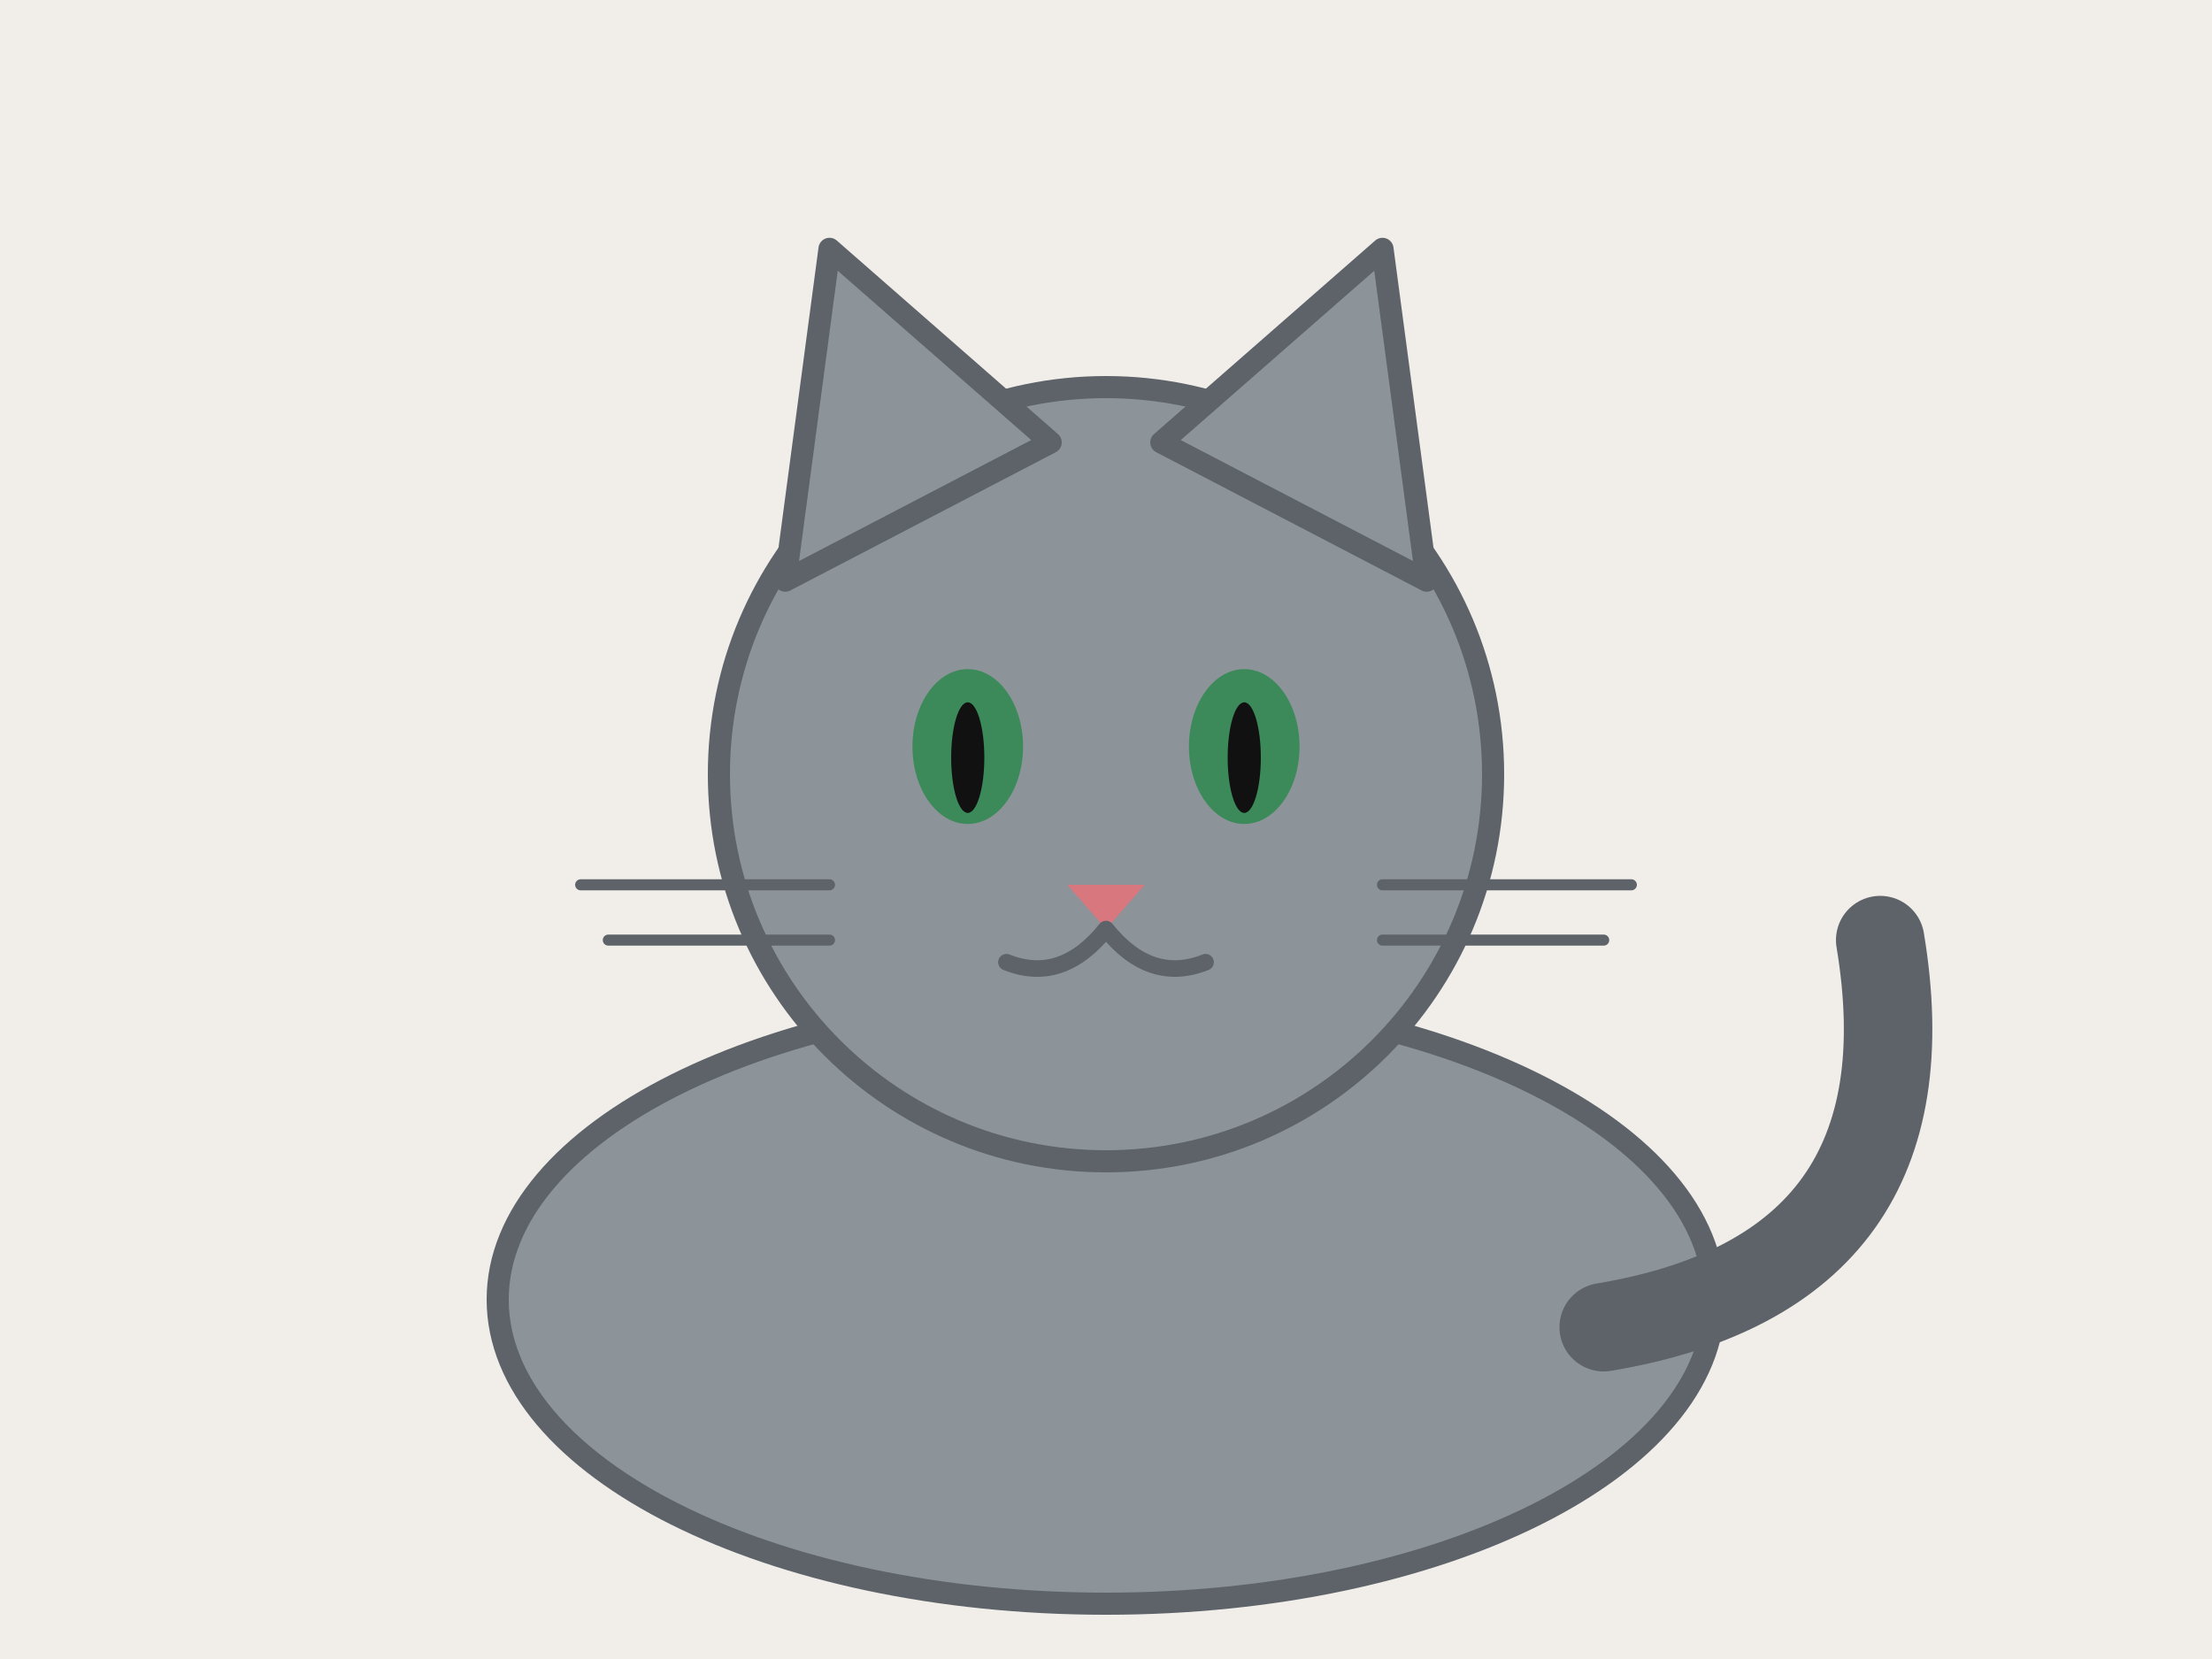
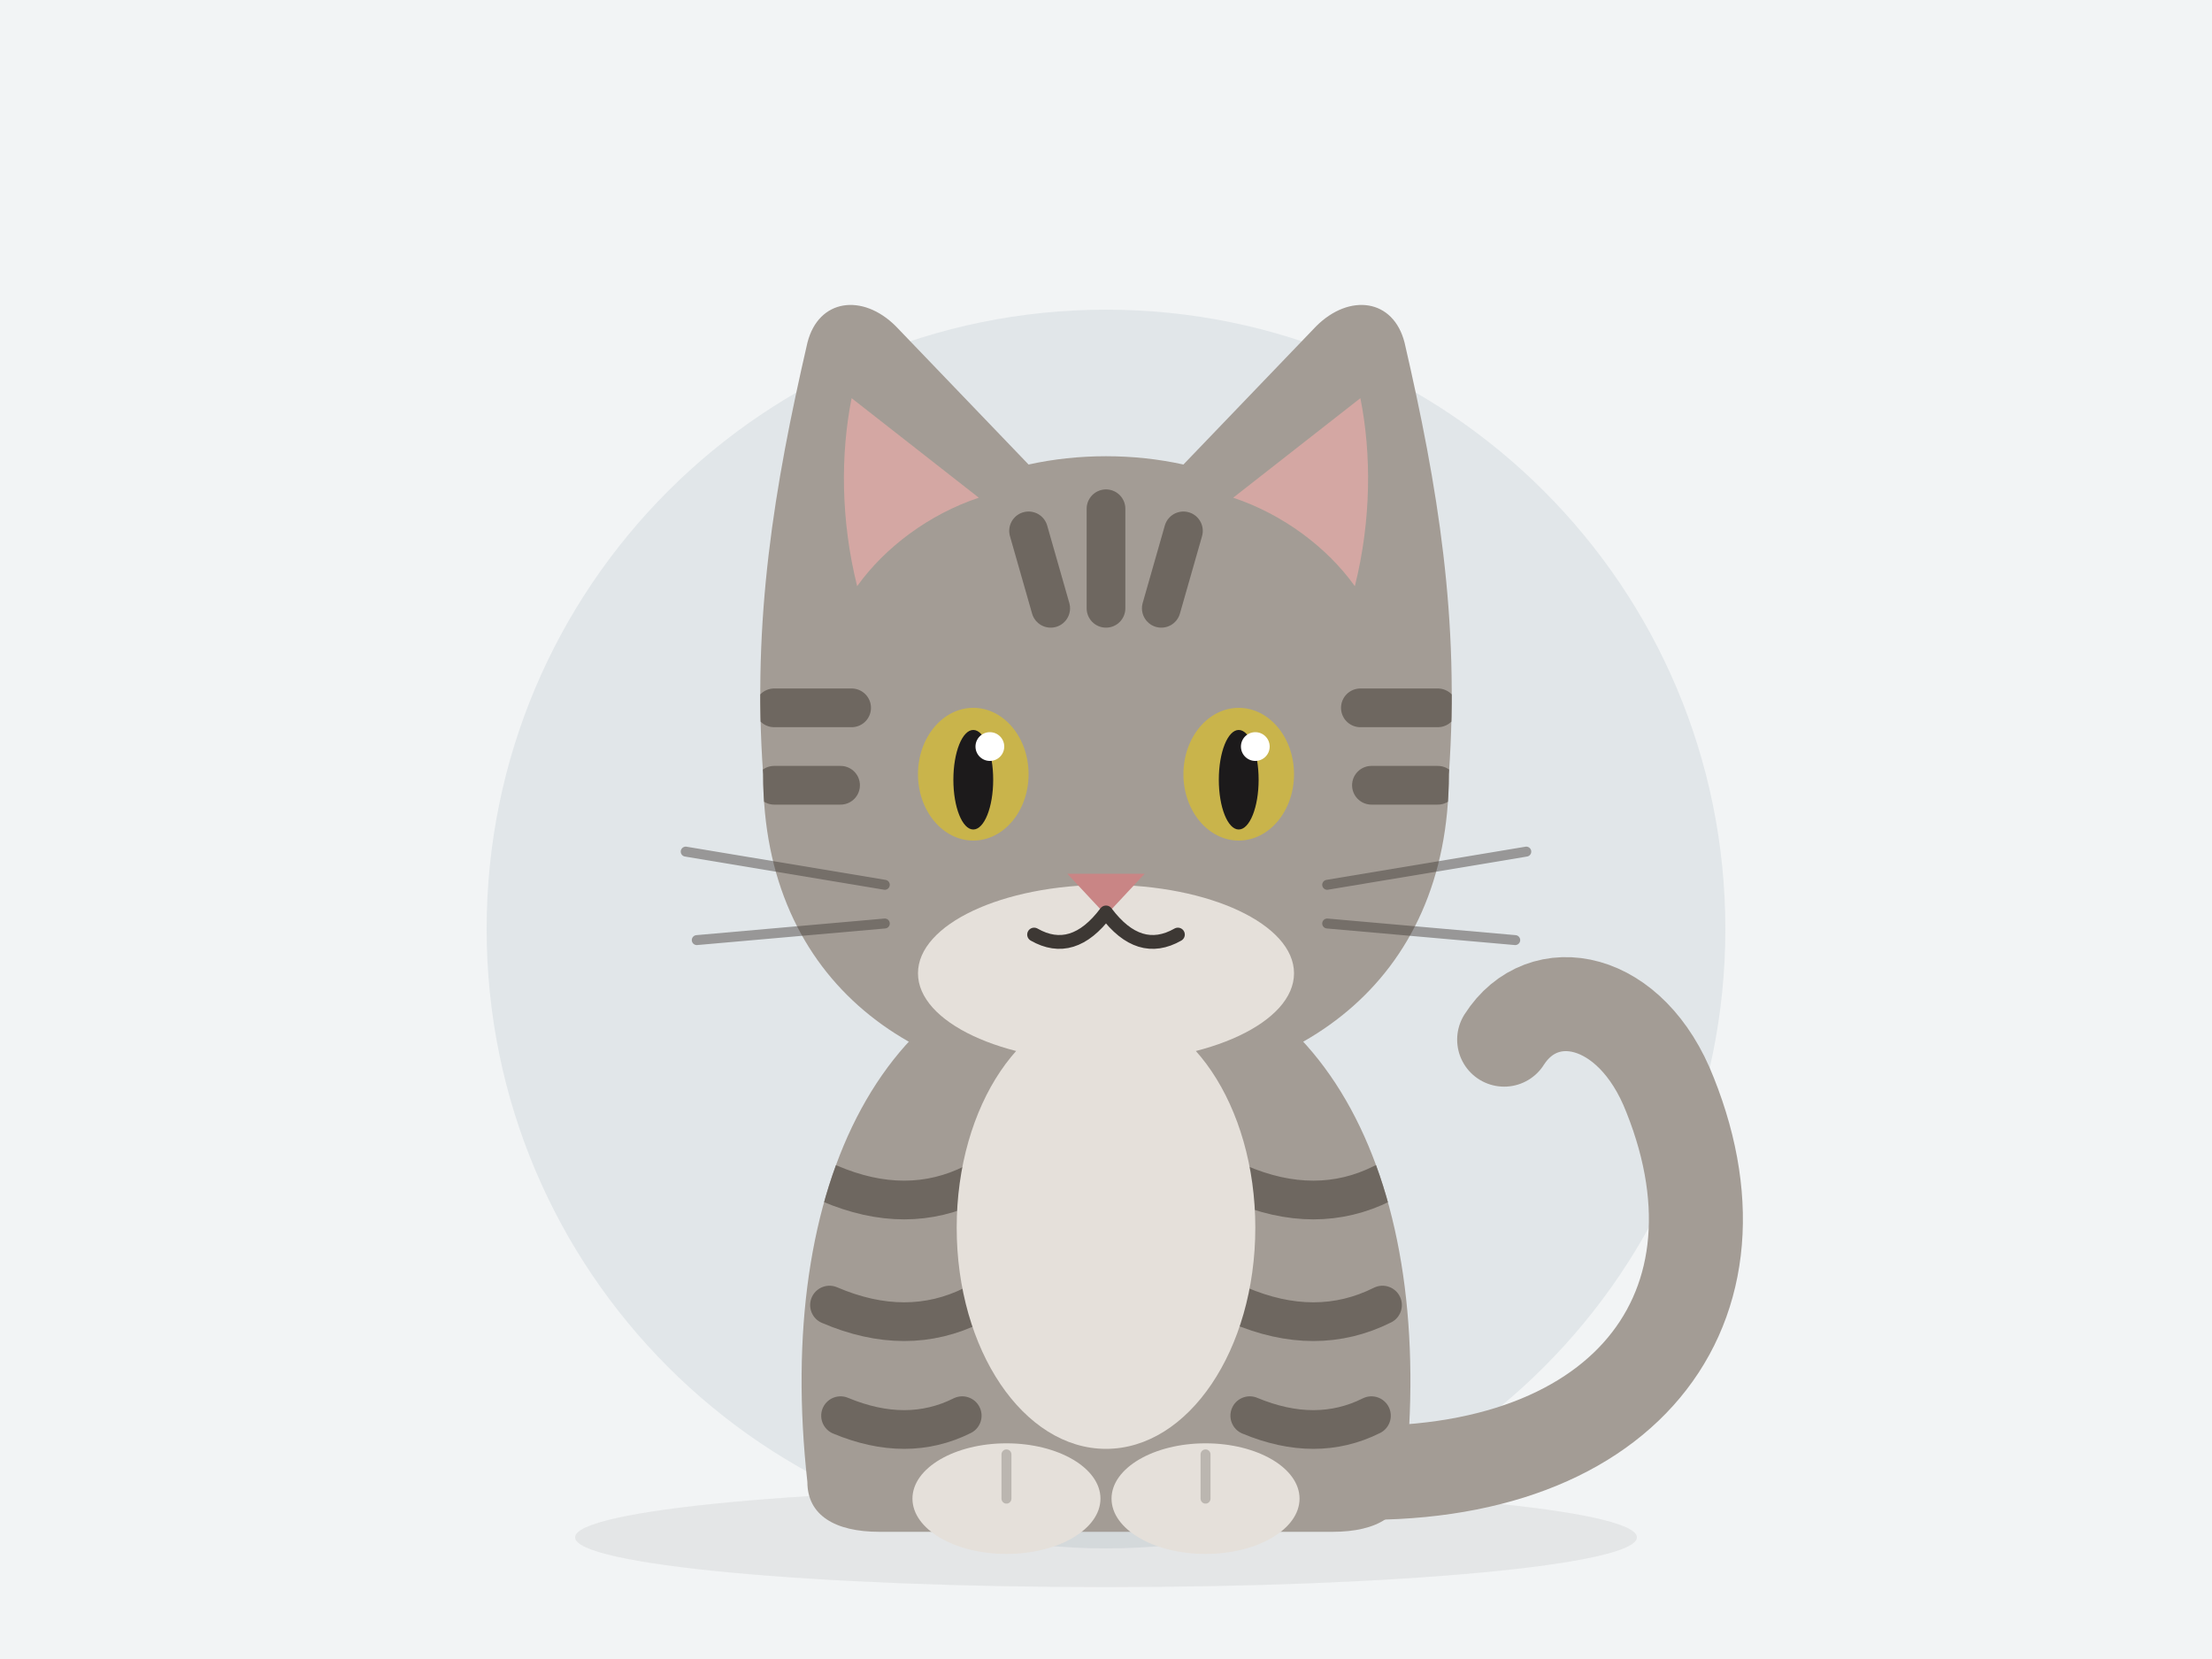
- <svg xmlns="http://www.w3.org/2000/svg" viewBox="0 0 400 300" role="img">
-   <rect width="400" height="300" fill="#F1EEEA" />
-   <ellipse cx="200" cy="235" rx="110" ry="55" fill="#8C9399" stroke="#5D6369" stroke-width="4" />
-   <path d="M290 240 q60 -10 50 -70" fill="none" stroke="#5D6369" stroke-width="16" stroke-linecap="round" />
-   <circle cx="200" cy="140" r="70" fill="#8C9399" stroke="#5D6369" stroke-width="4" />
-   <path d="M142 105 L150 45 L190 80 Z" fill="#8C9399" stroke="#5D6369" stroke-width="4" stroke-linejoin="round" />
-   <path d="M258 105 L250 45 L210 80 Z" fill="#8C9399" stroke="#5D6369" stroke-width="4" stroke-linejoin="round" />
-   <ellipse cx="175" cy="135" rx="10" ry="14" fill="#3C8A5A" />
-   <ellipse cx="225" cy="135" rx="10" ry="14" fill="#3C8A5A" />
-   <ellipse cx="175" cy="137" rx="3" ry="10" fill="#111" />
-   <ellipse cx="225" cy="137" rx="3" ry="10" fill="#111" />
-   <path d="M193 160 L207 160 L200 168 Z" fill="#D9777F" />
-   <path d="M200 168 q-8 10 -18 6 M200 168 q8 10 18 6" fill="none" stroke="#5D6369" stroke-width="3" stroke-linecap="round" />
-   <path d="M150 160 h-45 M150 170 h-40 M250 160 h45 M250 170 h40" stroke="#5D6369" stroke-width="2" stroke-linecap="round" />
+ <svg xmlns="http://www.w3.org/2000/svg" viewBox="0 0 400 300">
+   <defs>
+     <clipPath id="coat">
+       <path d="M138 140C136 112 140 88 146 62C148 54 156 53 162 59L186 84C195 82 205 82 214 84L238 59C244 53 252 54 254 62C260 88 264 112 262 140C262 178 234 197 200 197C166 197 138 178 138 140Z" />
+       <path d="M146 268C140 214 160 174 200 172C240 174 260 214 254 268C254 274 249 277 241 277H159C151 277 146 274 146 268Z" />
+     </clipPath>
+   </defs>
+   <rect width="400" height="300" fill="#F2F4F5" />
+   <circle cx="200" cy="168" r="112" fill="#E1E6E9" />
+   <ellipse cx="200" cy="278" rx="96" ry="9" fill="#1c1a1b" opacity=".07" />
+   <path d="M238 266C292 270 318 238 302 198C295 180 279 177 272 188" fill="none" stroke="#A39C95" stroke-width="17" stroke-linecap="round" />
+   <path d="M146 268C140 214 160 174 200 172C240 174 260 214 254 268C254 274 249 277 241 277H159C151 277 146 274 146 268Z" fill="#A39C95" stroke="none" stroke-width="0" />
+   <path d="M138 140C136 112 140 88 146 62C148 54 156 53 162 59L186 84C195 82 205 82 214 84L238 59C244 53 252 54 254 62C260 88 264 112 262 140C262 178 234 197 200 197C166 197 138 178 138 140Z" fill="#A39C95" stroke="none" stroke-width="0" />
+   <g clip-path="url(#coat)">
+     <g fill="none" stroke="#6E6760" stroke-width="7" stroke-linecap="round">
+       <path d="M200 92v18M186 96l4 14M214 96l-4 14" />
+       <path d="M140 128h14M140 142h12M260 128h-14M260 142h-12" />
+       <path d="M150 214q14 6 26 0M150 236q14 6 26 0M224 214q14 6 26 0M224 236q14 6 26 0M152 256q12 5 22 0M226 256q12 5 22 0" />
+     </g>
+     <ellipse cx="200" cy="222" rx="27" ry="40" fill="#E5E0DA" />
+     <ellipse cx="200" cy="176" rx="34" ry="16" fill="#E5E0DA" />
+   </g>
+   <g fill="#D9A9A4" opacity=".9">
+     <path d="M154 72L177 90C168 93 160 99 155 106C152 94 152 82 154 72Z" />
+     <path d="M246 72L223 90C232 93 240 99 245 106C248 94 248 82 246 72Z" />
+   </g>
+   <g fill="#C9B44B">
+     <ellipse cx="176" cy="140" rx="10" ry="12" />
+     <ellipse cx="224" cy="140" rx="10" ry="12" />
+   </g>
+   <g fill="#1c1a1b">
+     <ellipse cx="176" cy="141" rx="3.6" ry="9" />
+     <ellipse cx="224" cy="141" rx="3.6" ry="9" />
+   </g>
+   <g fill="#fff">
+     <circle cx="179" cy="135" r="2.6" />
+     <circle cx="227" cy="135" r="2.6" />
+   </g>
+   <path d="M193 158h14l-7 7.5z" fill="#C98585" />
+   <path d="M200 165q-6 8-13 4M200 165q6 8 13 4" fill="none" stroke="#3D3834" stroke-width="2.5" stroke-linecap="round" />
+   <g stroke="#3D3834" stroke-width="1.8" stroke-linecap="round" opacity=".45">
+     <path d="M160 160L124 154M160 167L126 170M240 160L276 154M240 167L274 170" />
+   </g>
+   <g fill="#E5E0DA" stroke="none" stroke-width="0">
+     <ellipse cx="182" cy="271" rx="17" ry="10" />
+     <ellipse cx="218" cy="271" rx="17" ry="10" />
+   </g>
+   <path d="M182 263v8M218 263v8" stroke="#3D3834" stroke-width="1.8" stroke-linecap="round" opacity=".25" />
</svg>
